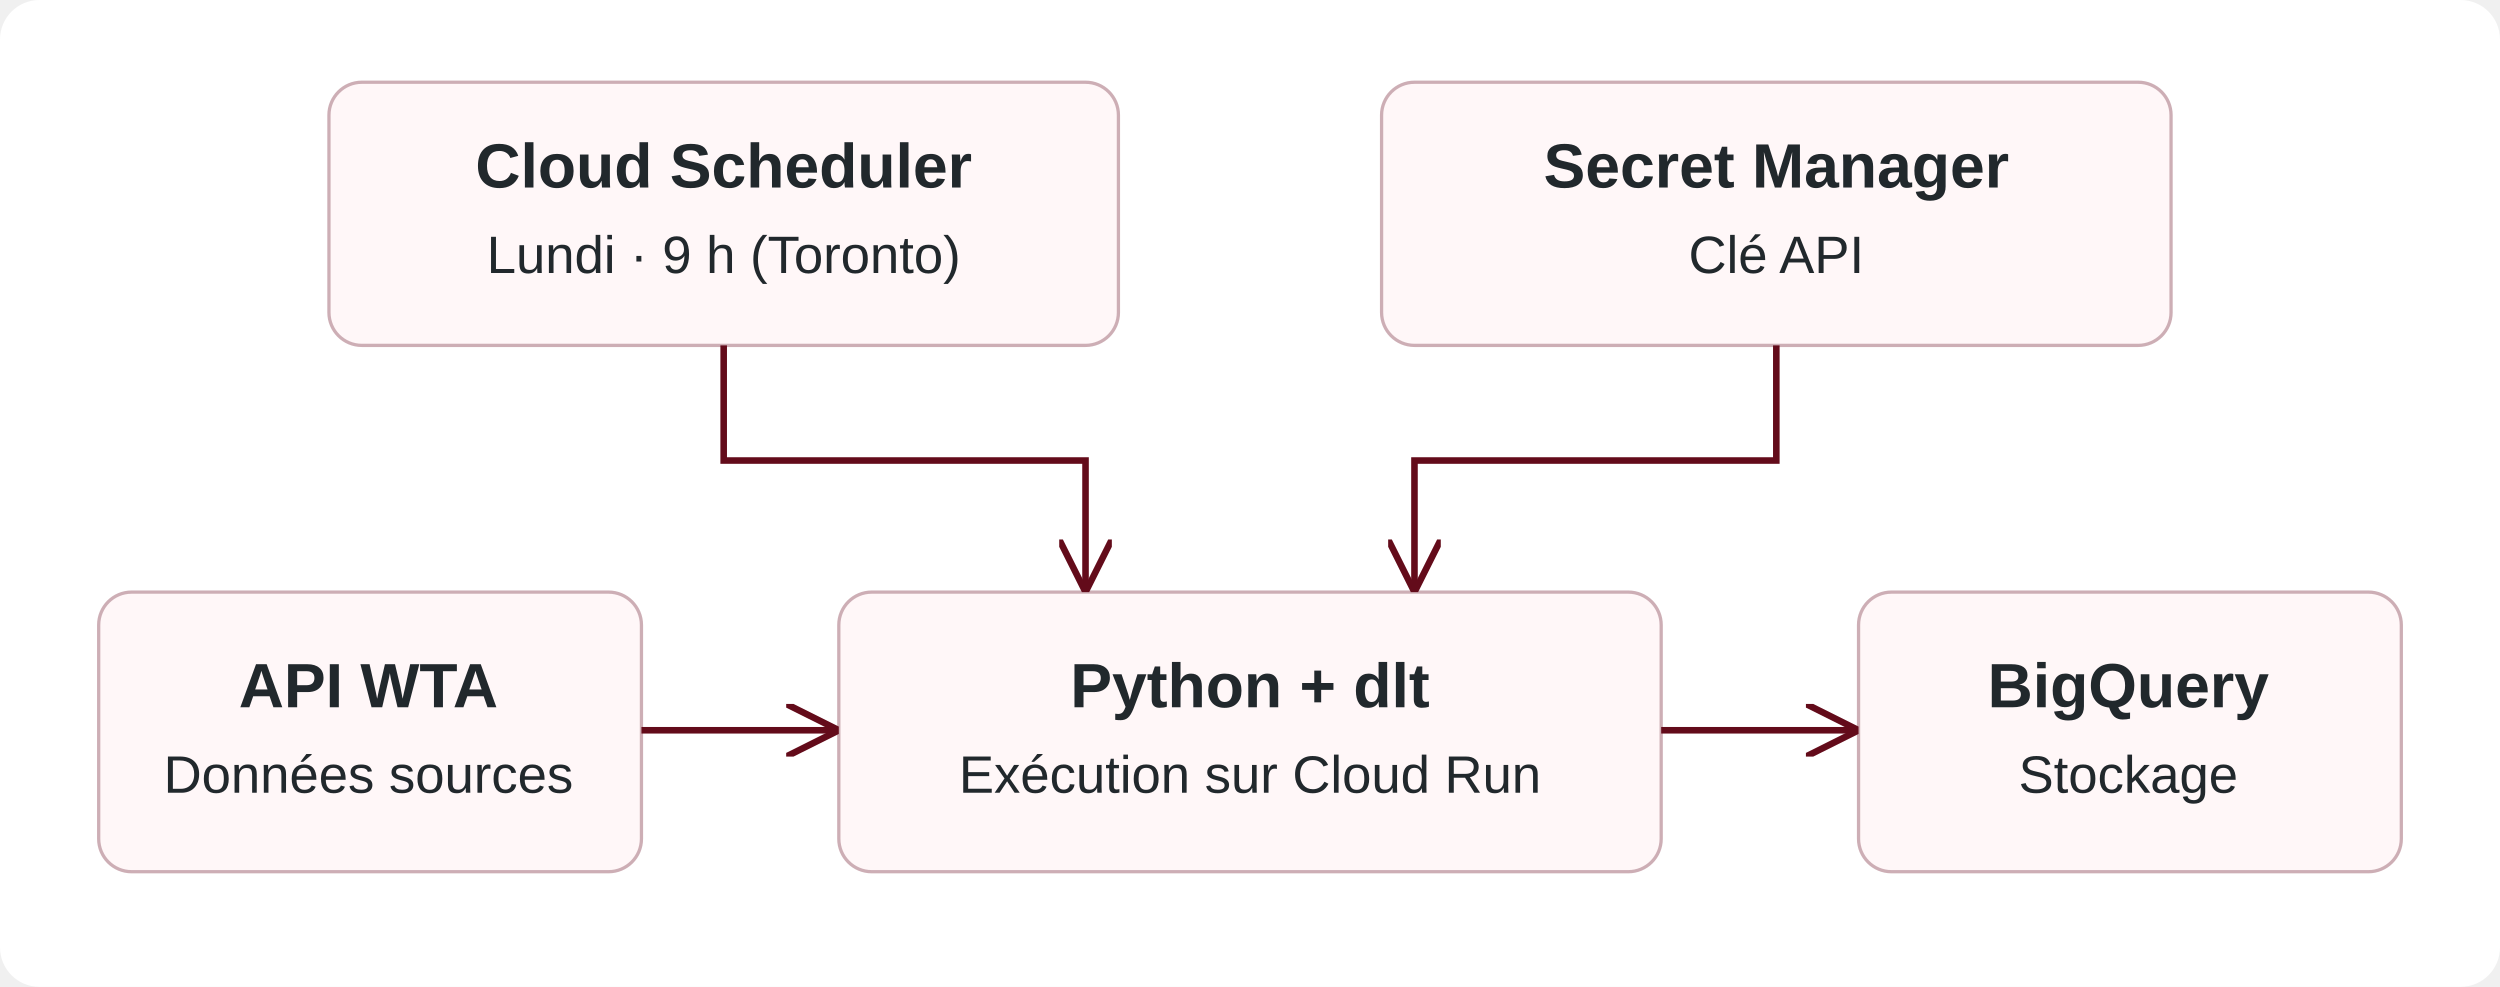
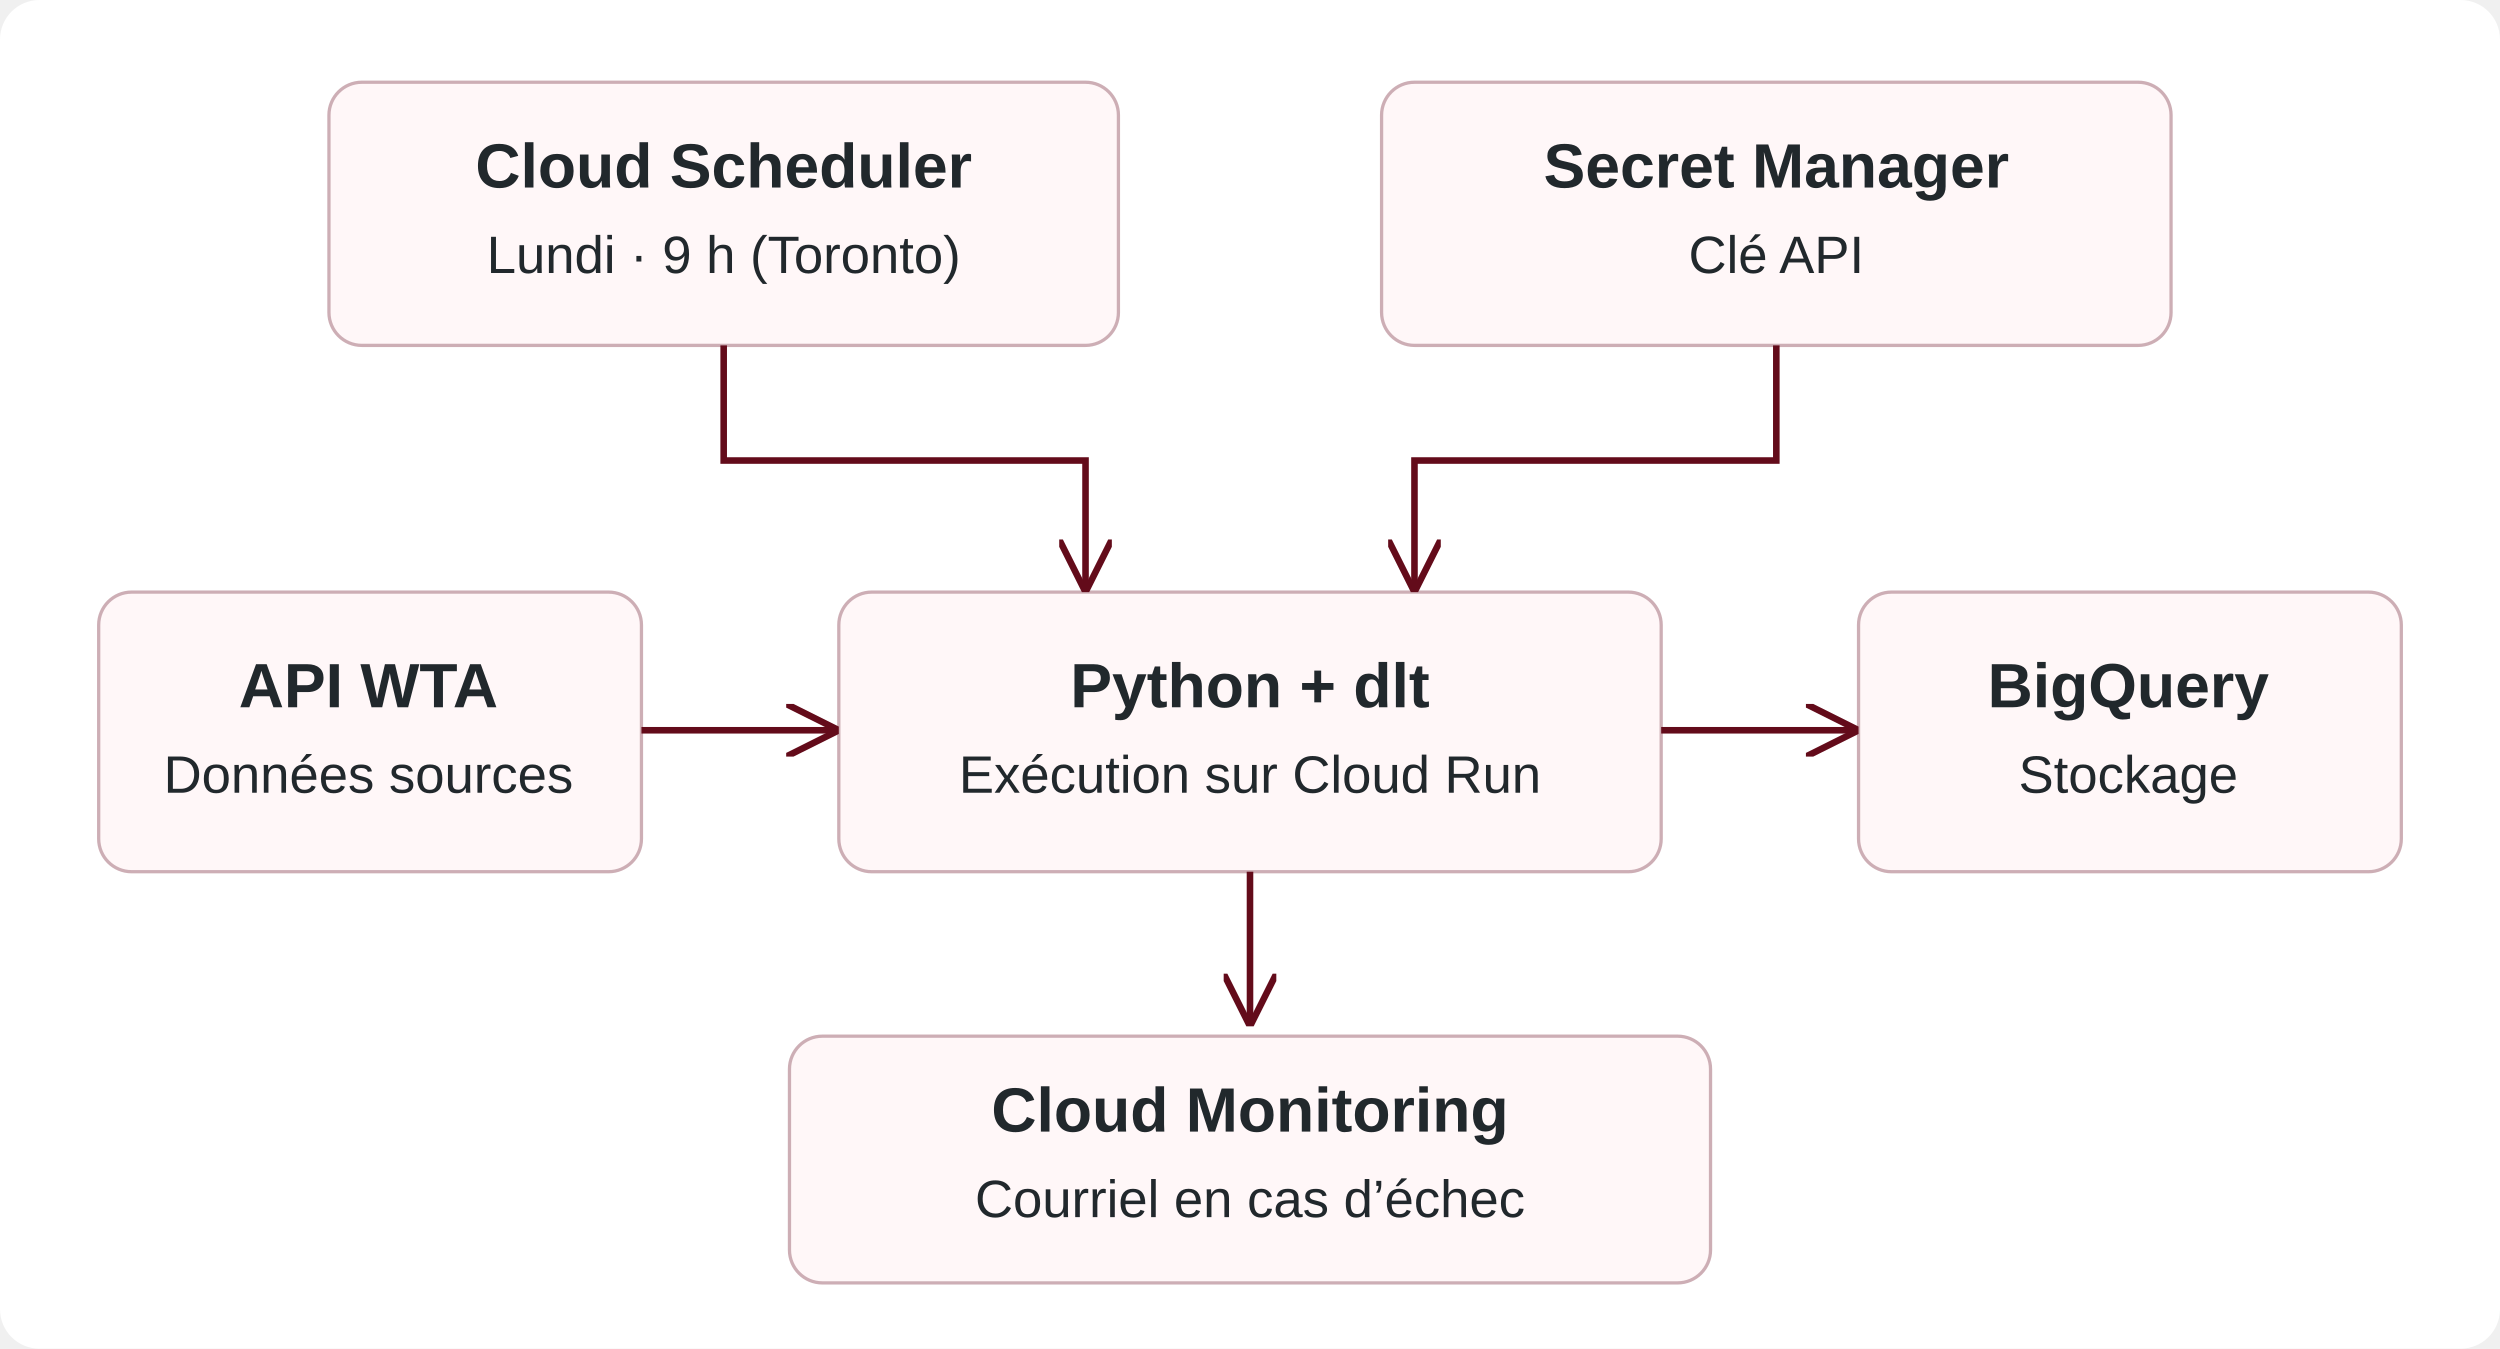
- <svg xmlns="http://www.w3.org/2000/svg" viewBox="0 0 760 300" role="img" aria-labelledby="title desc">
+ <svg xmlns="http://www.w3.org/2000/svg" viewBox="0 0 760 410" role="img" aria-labelledby="title desc">
  <defs>
    <marker id="arrow" markerWidth="8" markerHeight="8" refX="7" refY="4" orient="auto">
      <path d="M0 0L8 4L0 8" fill="none" stroke="#630b1a" />
    </marker>
  </defs>
-   <rect width="760" height="300" rx="12" fill="white" />
+   <rect width="760" height="410" rx="12" fill="white" />
  <g font-family="Arial, sans-serif" text-anchor="middle" fill="#21282c">
    <g fill="#fff7f8" stroke="#cdaeb5">
      <rect x="30" y="180" width="165" height="85" rx="10" />
      <rect x="255" y="180" width="250" height="85" rx="10" />
      <rect x="565" y="180" width="165" height="85" rx="10" />
      <rect x="100" y="25" width="240" height="80" rx="10" />
      <rect x="420" y="25" width="240" height="80" rx="10" />
    </g>
    <g font-size="19" font-weight="bold">
      <text x="112" y="215">API WTA</text>
      <text x="380" y="215">Python + dlt</text>
      <text x="647" y="215">BigQuery</text>
      <text x="220" y="57">Cloud Scheduler</text>
      <text x="540" y="57">Secret Manager</text>
    </g>
    <g font-size="16">
      <text x="112" y="241">Données sources</text>
      <text x="380" y="241">Exécution sur Cloud Run</text>
      <text x="647" y="241">Stockage</text>
      <text x="220" y="83">Lundi · 9 h (Toronto)</text>
      <text x="540" y="83">Clé API</text>
    </g>
    <g fill="none" stroke="#630b1a" stroke-width="2" marker-end="url(#arrow)">
      <path d="M195 222H253" />
      <path d="M505 222H563" />
      <path d="M220 105V140H330V178" />
      <path d="M540 105V140H430V178" />
    </g>
+     <path d="M380 265V310" fill="none" stroke="#630b1a" stroke-width="2" marker-end="url(#arrow)" />
+     <rect x="240" y="315" width="280" height="75" rx="10" fill="#fff7f8" stroke="#cdaeb5" />
+     <text x="380" y="344" font-size="19" font-weight="bold">Cloud Monitoring</text>
+     <text x="380" y="370" font-size="16">Courriel en cas d’échec</text>
  </g>
</svg>
